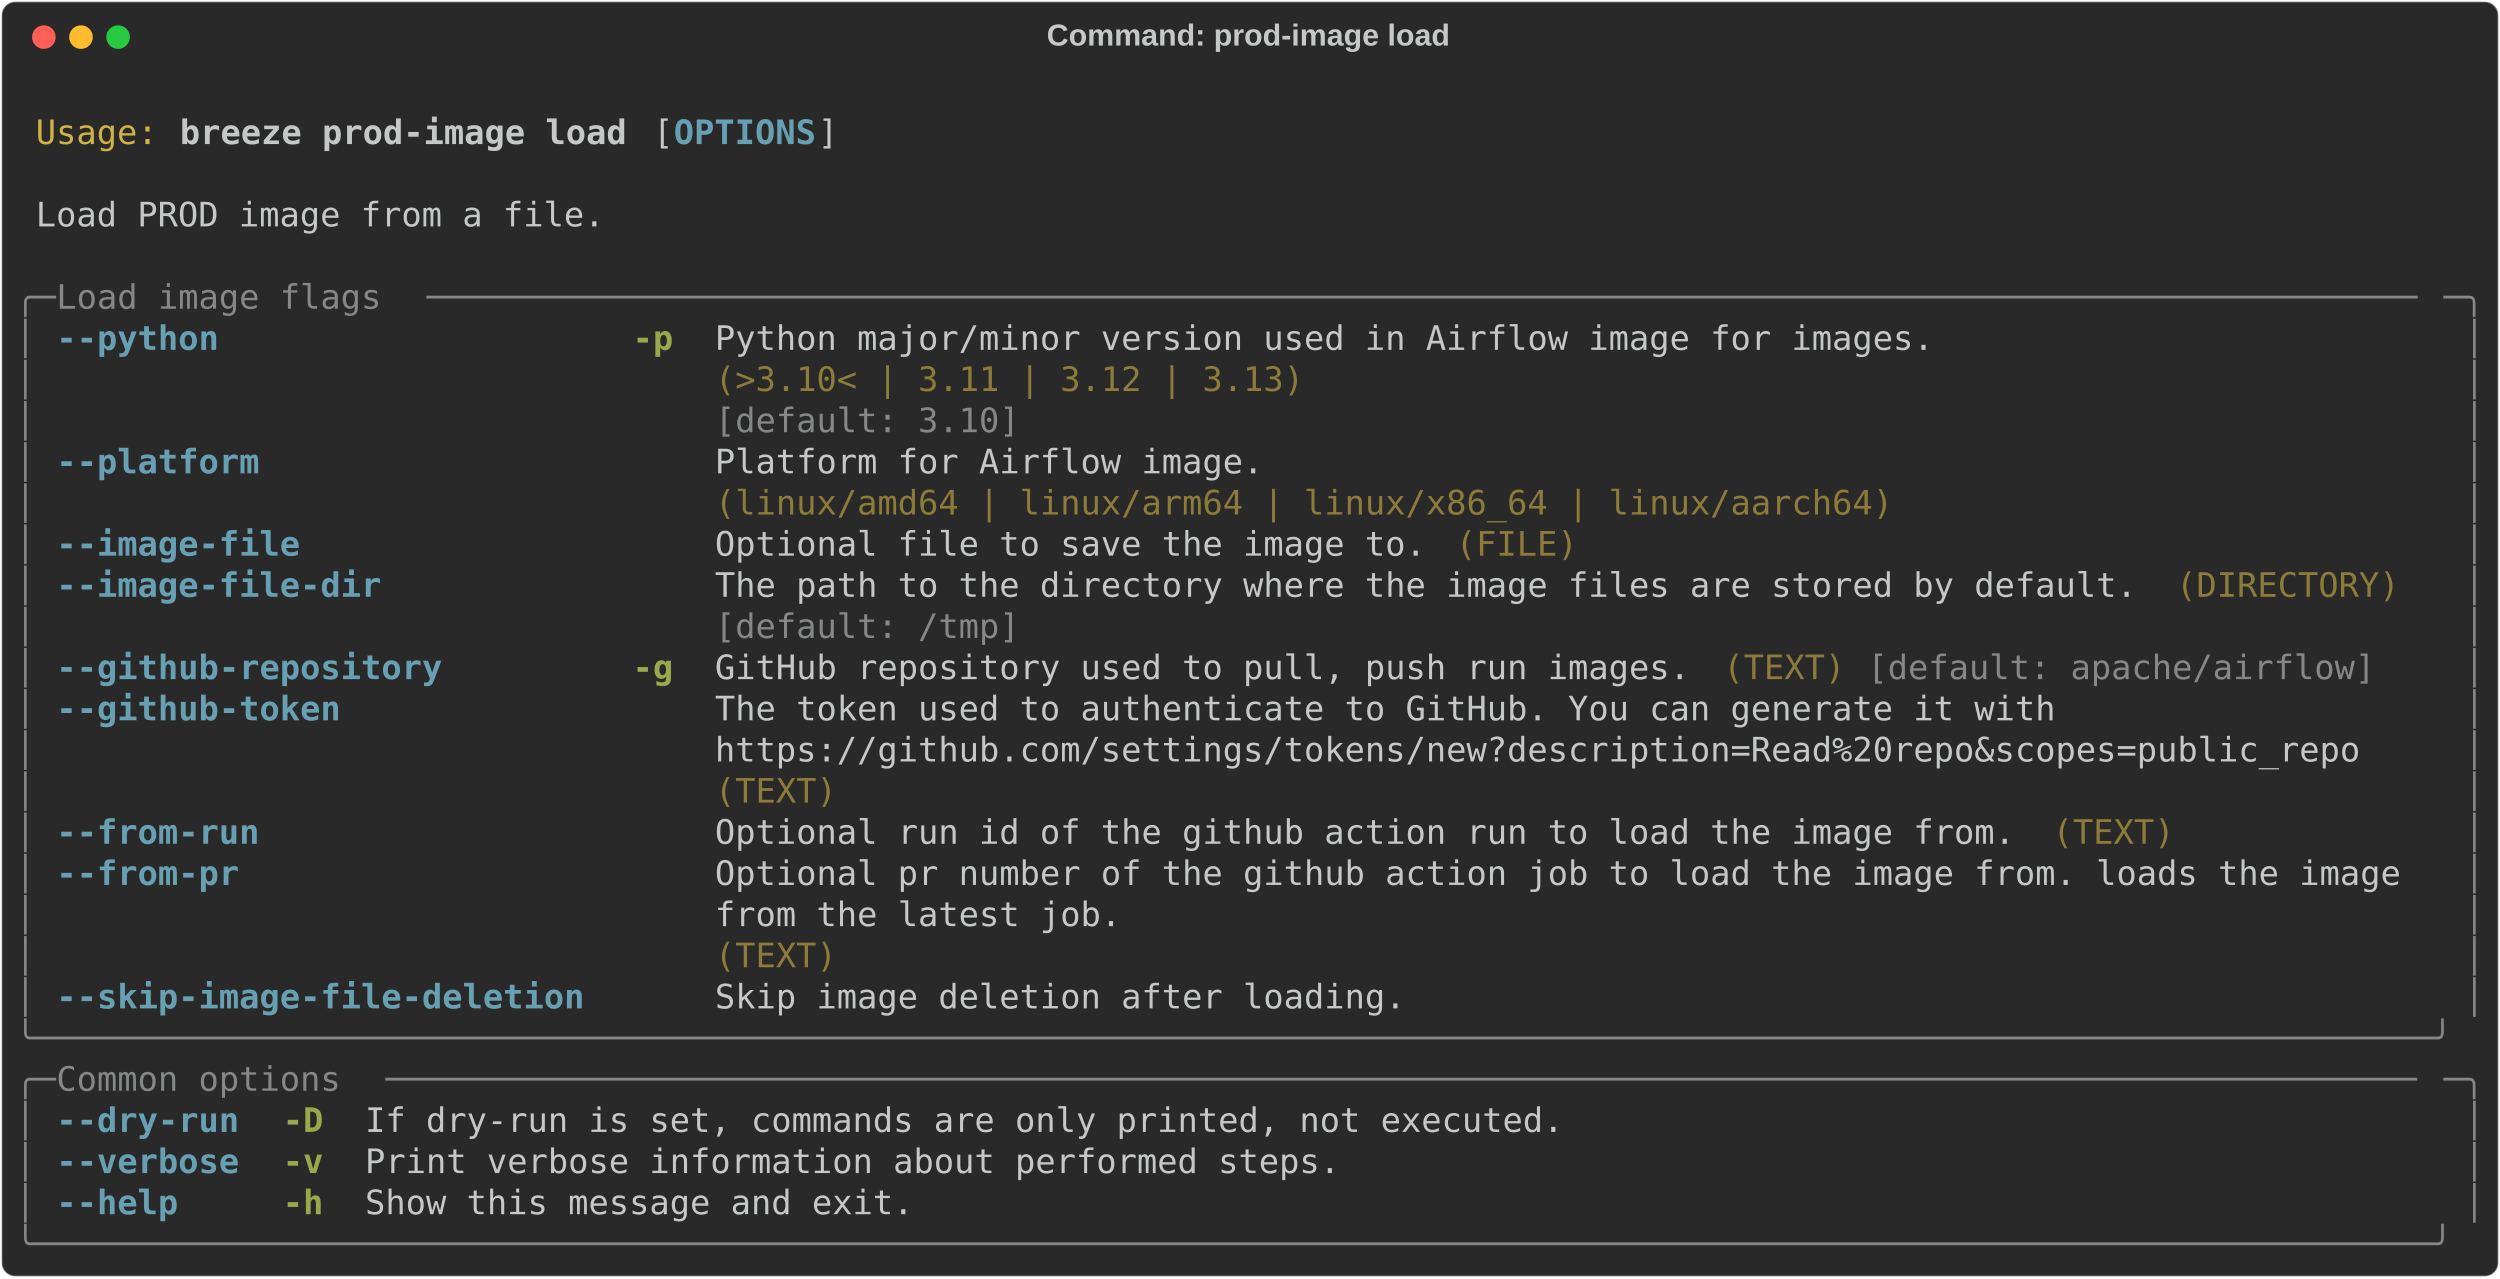
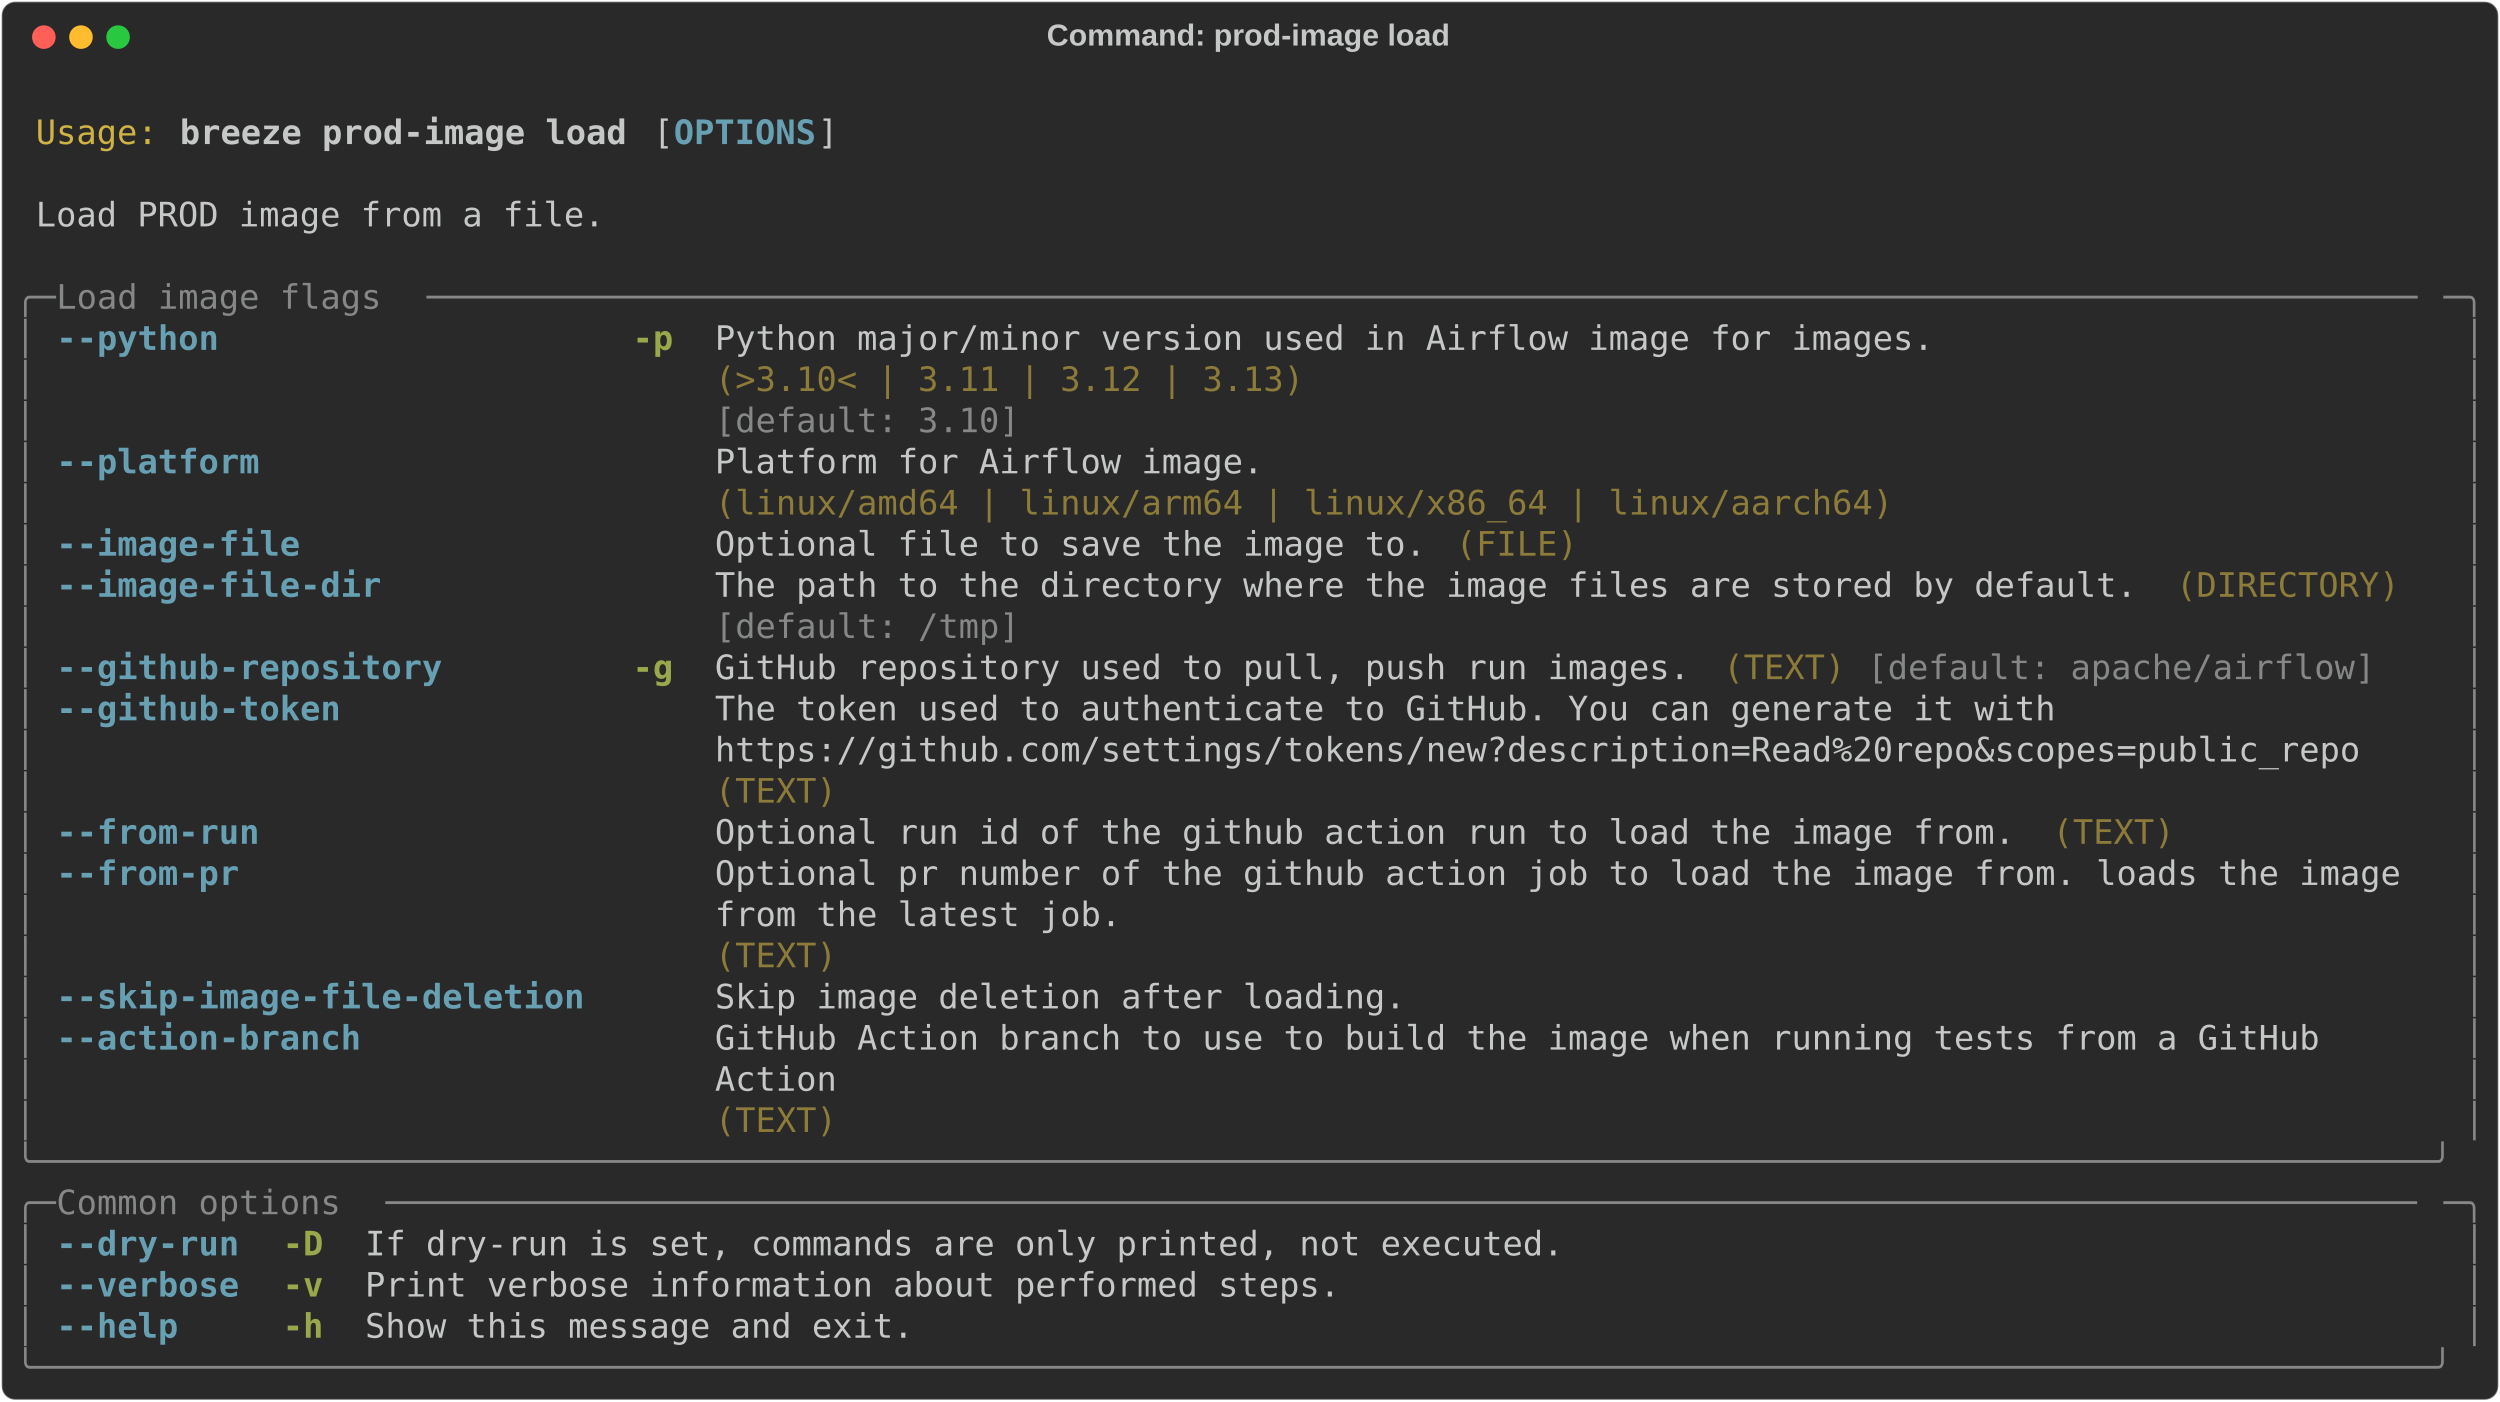
- <svg xmlns="http://www.w3.org/2000/svg" class="rich-terminal" viewBox="0 0 1482 757.6">
+ <svg xmlns="http://www.w3.org/2000/svg" class="rich-terminal" viewBox="0 0 1482 830.8">
  <style>

    @font-face {
        font-family: "Fira Code";
        src: local("FiraCode-Regular"),
                url("https://cdnjs.cloudflare.com/ajax/libs/firacode/6.2.0/woff2/FiraCode-Regular.woff2") format("woff2"),
                url("https://cdnjs.cloudflare.com/ajax/libs/firacode/6.2.0/woff/FiraCode-Regular.woff") format("woff");
        font-style: normal;
        font-weight: 400;
    }
    @font-face {
        font-family: "Fira Code";
        src: local("FiraCode-Bold"),
                url("https://cdnjs.cloudflare.com/ajax/libs/firacode/6.2.0/woff2/FiraCode-Bold.woff2") format("woff2"),
                url("https://cdnjs.cloudflare.com/ajax/libs/firacode/6.2.0/woff/FiraCode-Bold.woff") format("woff");
        font-style: bold;
        font-weight: 700;
    }

    .breeze-prod-image-load-matrix {
        font-family: Fira Code, monospace;
        font-size: 20px;
        line-height: 24.4px;
        font-variant-east-asian: full-width;
    }

    .breeze-prod-image-load-title {
        font-size: 18px;
        font-weight: bold;
        font-family: arial;
    }

    .breeze-prod-image-load-r1 { fill: #c5c8c6 }
.breeze-prod-image-load-r2 { fill: #d0b344 }
.breeze-prod-image-load-r3 { fill: #c5c8c6;font-weight: bold }
.breeze-prod-image-load-r4 { fill: #68a0b3;font-weight: bold }
.breeze-prod-image-load-r5 { fill: #868887 }
.breeze-prod-image-load-r6 { fill: #98a84b;font-weight: bold }
.breeze-prod-image-load-r7 { fill: #8d7b39 }
    </style>
  <defs>
    <clipPath id="breeze-prod-image-load-clip-terminal">
-       <rect x="0" y="0" width="1463.0" height="706.6" />
+       <rect x="0" y="0" width="1463.0" height="779.8" />
    </clipPath>
    <clipPath id="breeze-prod-image-load-line-0">
      <rect x="0" y="1.5" width="1464" height="24.65" />
    </clipPath>
    <clipPath id="breeze-prod-image-load-line-1">
      <rect x="0" y="25.9" width="1464" height="24.65" />
    </clipPath>
    <clipPath id="breeze-prod-image-load-line-2">
      <rect x="0" y="50.3" width="1464" height="24.65" />
    </clipPath>
    <clipPath id="breeze-prod-image-load-line-3">
      <rect x="0" y="74.7" width="1464" height="24.65" />
    </clipPath>
    <clipPath id="breeze-prod-image-load-line-4">
      <rect x="0" y="99.1" width="1464" height="24.65" />
    </clipPath>
    <clipPath id="breeze-prod-image-load-line-5">
      <rect x="0" y="123.5" width="1464" height="24.65" />
    </clipPath>
    <clipPath id="breeze-prod-image-load-line-6">
      <rect x="0" y="147.9" width="1464" height="24.65" />
    </clipPath>
    <clipPath id="breeze-prod-image-load-line-7">
      <rect x="0" y="172.3" width="1464" height="24.65" />
    </clipPath>
    <clipPath id="breeze-prod-image-load-line-8">
      <rect x="0" y="196.7" width="1464" height="24.65" />
    </clipPath>
    <clipPath id="breeze-prod-image-load-line-9">
      <rect x="0" y="221.1" width="1464" height="24.65" />
    </clipPath>
    <clipPath id="breeze-prod-image-load-line-10">
      <rect x="0" y="245.5" width="1464" height="24.65" />
    </clipPath>
    <clipPath id="breeze-prod-image-load-line-11">
      <rect x="0" y="269.9" width="1464" height="24.65" />
    </clipPath>
    <clipPath id="breeze-prod-image-load-line-12">
      <rect x="0" y="294.3" width="1464" height="24.65" />
    </clipPath>
    <clipPath id="breeze-prod-image-load-line-13">
      <rect x="0" y="318.7" width="1464" height="24.65" />
    </clipPath>
    <clipPath id="breeze-prod-image-load-line-14">
      <rect x="0" y="343.1" width="1464" height="24.65" />
    </clipPath>
    <clipPath id="breeze-prod-image-load-line-15">
      <rect x="0" y="367.5" width="1464" height="24.65" />
    </clipPath>
    <clipPath id="breeze-prod-image-load-line-16">
      <rect x="0" y="391.9" width="1464" height="24.65" />
    </clipPath>
    <clipPath id="breeze-prod-image-load-line-17">
      <rect x="0" y="416.3" width="1464" height="24.65" />
    </clipPath>
    <clipPath id="breeze-prod-image-load-line-18">
      <rect x="0" y="440.7" width="1464" height="24.65" />
    </clipPath>
    <clipPath id="breeze-prod-image-load-line-19">
      <rect x="0" y="465.1" width="1464" height="24.65" />
    </clipPath>
    <clipPath id="breeze-prod-image-load-line-20">
      <rect x="0" y="489.5" width="1464" height="24.65" />
    </clipPath>
    <clipPath id="breeze-prod-image-load-line-21">
      <rect x="0" y="513.9" width="1464" height="24.65" />
    </clipPath>
    <clipPath id="breeze-prod-image-load-line-22">
      <rect x="0" y="538.3" width="1464" height="24.65" />
    </clipPath>
    <clipPath id="breeze-prod-image-load-line-23">
      <rect x="0" y="562.7" width="1464" height="24.65" />
    </clipPath>
    <clipPath id="breeze-prod-image-load-line-24">
      <rect x="0" y="587.1" width="1464" height="24.65" />
    </clipPath>
    <clipPath id="breeze-prod-image-load-line-25">
      <rect x="0" y="611.5" width="1464" height="24.65" />
    </clipPath>
    <clipPath id="breeze-prod-image-load-line-26">
      <rect x="0" y="635.9" width="1464" height="24.65" />
    </clipPath>
    <clipPath id="breeze-prod-image-load-line-27">
      <rect x="0" y="660.3" width="1464" height="24.65" />
    </clipPath>
+     <clipPath id="breeze-prod-image-load-line-28">
+       <rect x="0" y="684.7" width="1464" height="24.65" />
+     </clipPath>
+     <clipPath id="breeze-prod-image-load-line-29">
+       <rect x="0" y="709.1" width="1464" height="24.65" />
+     </clipPath>
+     <clipPath id="breeze-prod-image-load-line-30">
+       <rect x="0" y="733.5" width="1464" height="24.65" />
+     </clipPath>
  </defs>
-   <rect fill="#292929" stroke="rgba(255,255,255,0.35)" stroke-width="1" x="1" y="1" width="1480" height="755.6" rx="8" />
+   <rect fill="#292929" stroke="rgba(255,255,255,0.35)" stroke-width="1" x="1" y="1" width="1480" height="828.8" rx="8" />
  <text class="breeze-prod-image-load-title" fill="#c5c8c6" text-anchor="middle" x="740" y="27">Command: prod-image load</text>
  <g transform="translate(26,22)">
    <circle cx="0" cy="0" r="7" fill="#ff5f57" />
    <circle cx="22" cy="0" r="7" fill="#febc2e" />
    <circle cx="44" cy="0" r="7" fill="#28c840" />
  </g>
  <g transform="translate(9, 41)" clip-path="url(#breeze-prod-image-load-clip-terminal)">
    <g class="breeze-prod-image-load-matrix">
      <text class="breeze-prod-image-load-r1" x="1464" y="20" textLength="12.2" clip-path="url(#breeze-prod-image-load-line-0)">
</text>
      <text class="breeze-prod-image-load-r2" x="12.2" y="44.4" textLength="73.2" clip-path="url(#breeze-prod-image-load-line-1)">Usage:</text>
      <text class="breeze-prod-image-load-r3" x="97.6" y="44.4" textLength="268.4" clip-path="url(#breeze-prod-image-load-line-1)">breeze prod-image load</text>
      <text class="breeze-prod-image-load-r1" x="378.2" y="44.4" textLength="12.2" clip-path="url(#breeze-prod-image-load-line-1)">[</text>
      <text class="breeze-prod-image-load-r4" x="390.4" y="44.4" textLength="85.4" clip-path="url(#breeze-prod-image-load-line-1)">OPTIONS</text>
      <text class="breeze-prod-image-load-r1" x="475.8" y="44.4" textLength="12.2" clip-path="url(#breeze-prod-image-load-line-1)">]</text>
      <text class="breeze-prod-image-load-r1" x="1464" y="44.4" textLength="12.2" clip-path="url(#breeze-prod-image-load-line-1)">
</text>
      <text class="breeze-prod-image-load-r1" x="1464" y="68.8" textLength="12.2" clip-path="url(#breeze-prod-image-load-line-2)">
</text>
      <text class="breeze-prod-image-load-r1" x="12.2" y="93.2" textLength="341.6" clip-path="url(#breeze-prod-image-load-line-3)">Load PROD image from a file.</text>
      <text class="breeze-prod-image-load-r1" x="1464" y="93.2" textLength="12.2" clip-path="url(#breeze-prod-image-load-line-3)">
</text>
      <text class="breeze-prod-image-load-r1" x="1464" y="117.6" textLength="12.2" clip-path="url(#breeze-prod-image-load-line-4)">
</text>
      <text class="breeze-prod-image-load-r5" x="0" y="142" textLength="24.4" clip-path="url(#breeze-prod-image-load-line-5)">╭─</text>
      <text class="breeze-prod-image-load-r5" x="24.4" y="142" textLength="219.6" clip-path="url(#breeze-prod-image-load-line-5)"> Load image flags </text>
      <text class="breeze-prod-image-load-r5" x="244" y="142" textLength="1195.6" clip-path="url(#breeze-prod-image-load-line-5)">──────────────────────────────────────────────────────────────────────────────────────────────────</text>
      <text class="breeze-prod-image-load-r5" x="1439.6" y="142" textLength="24.4" clip-path="url(#breeze-prod-image-load-line-5)">─╮</text>
      <text class="breeze-prod-image-load-r1" x="1464" y="142" textLength="12.2" clip-path="url(#breeze-prod-image-load-line-5)">
</text>
      <text class="breeze-prod-image-load-r5" x="0" y="166.4" textLength="12.2" clip-path="url(#breeze-prod-image-load-line-6)">│</text>
      <text class="breeze-prod-image-load-r4" x="24.4" y="166.4" textLength="97.6" clip-path="url(#breeze-prod-image-load-line-6)">--python</text>
      <text class="breeze-prod-image-load-r6" x="366" y="166.4" textLength="24.4" clip-path="url(#breeze-prod-image-load-line-6)">-p</text>
      <text class="breeze-prod-image-load-r1" x="414.8" y="166.4" textLength="732" clip-path="url(#breeze-prod-image-load-line-6)">Python major/minor version used in Airflow image for images.</text>
      <text class="breeze-prod-image-load-r5" x="1451.8" y="166.4" textLength="12.2" clip-path="url(#breeze-prod-image-load-line-6)">│</text>
      <text class="breeze-prod-image-load-r1" x="1464" y="166.4" textLength="12.2" clip-path="url(#breeze-prod-image-load-line-6)">
</text>
      <text class="breeze-prod-image-load-r5" x="0" y="190.8" textLength="12.2" clip-path="url(#breeze-prod-image-load-line-7)">│</text>
      <text class="breeze-prod-image-load-r7" x="414.8" y="190.8" textLength="732" clip-path="url(#breeze-prod-image-load-line-7)">(&gt;3.10&lt; | 3.11 | 3.12 | 3.13)                               </text>
      <text class="breeze-prod-image-load-r5" x="1451.8" y="190.8" textLength="12.2" clip-path="url(#breeze-prod-image-load-line-7)">│</text>
      <text class="breeze-prod-image-load-r1" x="1464" y="190.8" textLength="12.2" clip-path="url(#breeze-prod-image-load-line-7)">
</text>
      <text class="breeze-prod-image-load-r5" x="0" y="215.2" textLength="12.2" clip-path="url(#breeze-prod-image-load-line-8)">│</text>
      <text class="breeze-prod-image-load-r5" x="414.8" y="215.2" textLength="732" clip-path="url(#breeze-prod-image-load-line-8)">[default: 3.10]                                             </text>
      <text class="breeze-prod-image-load-r5" x="1451.8" y="215.2" textLength="12.2" clip-path="url(#breeze-prod-image-load-line-8)">│</text>
      <text class="breeze-prod-image-load-r1" x="1464" y="215.2" textLength="12.2" clip-path="url(#breeze-prod-image-load-line-8)">
</text>
      <text class="breeze-prod-image-load-r5" x="0" y="239.6" textLength="12.2" clip-path="url(#breeze-prod-image-load-line-9)">│</text>
      <text class="breeze-prod-image-load-r4" x="24.4" y="239.6" textLength="122" clip-path="url(#breeze-prod-image-load-line-9)">--platform</text>
      <text class="breeze-prod-image-load-r1" x="414.8" y="239.6" textLength="707.6" clip-path="url(#breeze-prod-image-load-line-9)">Platform for Airflow image.                               </text>
      <text class="breeze-prod-image-load-r5" x="1451.8" y="239.6" textLength="12.2" clip-path="url(#breeze-prod-image-load-line-9)">│</text>
      <text class="breeze-prod-image-load-r1" x="1464" y="239.6" textLength="12.2" clip-path="url(#breeze-prod-image-load-line-9)">
</text>
      <text class="breeze-prod-image-load-r5" x="0" y="264" textLength="12.2" clip-path="url(#breeze-prod-image-load-line-10)">│</text>
      <text class="breeze-prod-image-load-r7" x="414.8" y="264" textLength="707.6" clip-path="url(#breeze-prod-image-load-line-10)">(linux/amd64 | linux/arm64 | linux/x86_64 | linux/aarch64)</text>
      <text class="breeze-prod-image-load-r5" x="1451.8" y="264" textLength="12.2" clip-path="url(#breeze-prod-image-load-line-10)">│</text>
      <text class="breeze-prod-image-load-r1" x="1464" y="264" textLength="12.2" clip-path="url(#breeze-prod-image-load-line-10)">
</text>
      <text class="breeze-prod-image-load-r5" x="0" y="288.4" textLength="12.2" clip-path="url(#breeze-prod-image-load-line-11)">│</text>
      <text class="breeze-prod-image-load-r4" x="24.4" y="288.4" textLength="146.4" clip-path="url(#breeze-prod-image-load-line-11)">--image-file</text>
      <text class="breeze-prod-image-load-r1" x="414.8" y="288.4" textLength="427" clip-path="url(#breeze-prod-image-load-line-11)">Optional file to save the image to.</text>
      <text class="breeze-prod-image-load-r7" x="854" y="288.4" textLength="73.2" clip-path="url(#breeze-prod-image-load-line-11)">(FILE)</text>
      <text class="breeze-prod-image-load-r5" x="1451.8" y="288.4" textLength="12.2" clip-path="url(#breeze-prod-image-load-line-11)">│</text>
      <text class="breeze-prod-image-load-r1" x="1464" y="288.4" textLength="12.2" clip-path="url(#breeze-prod-image-load-line-11)">
</text>
      <text class="breeze-prod-image-load-r5" x="0" y="312.8" textLength="12.2" clip-path="url(#breeze-prod-image-load-line-12)">│</text>
      <text class="breeze-prod-image-load-r4" x="24.4" y="312.8" textLength="195.2" clip-path="url(#breeze-prod-image-load-line-12)">--image-file-dir</text>
      <text class="breeze-prod-image-load-r1" x="414.8" y="312.8" textLength="854" clip-path="url(#breeze-prod-image-load-line-12)">The path to the directory where the image files are stored by default.</text>
      <text class="breeze-prod-image-load-r7" x="1281" y="312.8" textLength="134.2" clip-path="url(#breeze-prod-image-load-line-12)">(DIRECTORY)</text>
      <text class="breeze-prod-image-load-r5" x="1451.8" y="312.8" textLength="12.2" clip-path="url(#breeze-prod-image-load-line-12)">│</text>
      <text class="breeze-prod-image-load-r1" x="1464" y="312.8" textLength="12.2" clip-path="url(#breeze-prod-image-load-line-12)">
</text>
      <text class="breeze-prod-image-load-r5" x="0" y="337.2" textLength="12.2" clip-path="url(#breeze-prod-image-load-line-13)">│</text>
      <text class="breeze-prod-image-load-r5" x="414.8" y="337.2" textLength="854" clip-path="url(#breeze-prod-image-load-line-13)">[default: /tmp]                                                       </text>
      <text class="breeze-prod-image-load-r5" x="1451.8" y="337.2" textLength="12.2" clip-path="url(#breeze-prod-image-load-line-13)">│</text>
      <text class="breeze-prod-image-load-r1" x="1464" y="337.2" textLength="12.2" clip-path="url(#breeze-prod-image-load-line-13)">
</text>
      <text class="breeze-prod-image-load-r5" x="0" y="361.6" textLength="12.2" clip-path="url(#breeze-prod-image-load-line-14)">│</text>
      <text class="breeze-prod-image-load-r4" x="24.4" y="361.6" textLength="231.8" clip-path="url(#breeze-prod-image-load-line-14)">--github-repository</text>
      <text class="breeze-prod-image-load-r6" x="366" y="361.6" textLength="24.4" clip-path="url(#breeze-prod-image-load-line-14)">-g</text>
      <text class="breeze-prod-image-load-r1" x="414.8" y="361.6" textLength="585.6" clip-path="url(#breeze-prod-image-load-line-14)">GitHub repository used to pull, push run images.</text>
      <text class="breeze-prod-image-load-r7" x="1012.6" y="361.6" textLength="73.2" clip-path="url(#breeze-prod-image-load-line-14)">(TEXT)</text>
      <text class="breeze-prod-image-load-r5" x="1098" y="361.6" textLength="305" clip-path="url(#breeze-prod-image-load-line-14)">[default: apache/airflow]</text>
      <text class="breeze-prod-image-load-r5" x="1451.8" y="361.6" textLength="12.2" clip-path="url(#breeze-prod-image-load-line-14)">│</text>
      <text class="breeze-prod-image-load-r1" x="1464" y="361.6" textLength="12.2" clip-path="url(#breeze-prod-image-load-line-14)">
</text>
      <text class="breeze-prod-image-load-r5" x="0" y="386" textLength="12.2" clip-path="url(#breeze-prod-image-load-line-15)">│</text>
      <text class="breeze-prod-image-load-r4" x="24.4" y="386" textLength="170.8" clip-path="url(#breeze-prod-image-load-line-15)">--github-token</text>
      <text class="breeze-prod-image-load-r1" x="414.8" y="386" textLength="1024.8" clip-path="url(#breeze-prod-image-load-line-15)">The token used to authenticate to GitHub. You can generate it with                  </text>
      <text class="breeze-prod-image-load-r5" x="1451.8" y="386" textLength="12.2" clip-path="url(#breeze-prod-image-load-line-15)">│</text>
      <text class="breeze-prod-image-load-r1" x="1464" y="386" textLength="12.2" clip-path="url(#breeze-prod-image-load-line-15)">
</text>
      <text class="breeze-prod-image-load-r5" x="0" y="410.4" textLength="12.2" clip-path="url(#breeze-prod-image-load-line-16)">│</text>
      <text class="breeze-prod-image-load-r1" x="414.8" y="410.4" textLength="1024.8" clip-path="url(#breeze-prod-image-load-line-16)">https://github.com/settings/tokens/new?description=Read%20repo&amp;scopes=public_repo   </text>
      <text class="breeze-prod-image-load-r5" x="1451.8" y="410.4" textLength="12.2" clip-path="url(#breeze-prod-image-load-line-16)">│</text>
      <text class="breeze-prod-image-load-r1" x="1464" y="410.4" textLength="12.2" clip-path="url(#breeze-prod-image-load-line-16)">
</text>
      <text class="breeze-prod-image-load-r5" x="0" y="434.8" textLength="12.2" clip-path="url(#breeze-prod-image-load-line-17)">│</text>
      <text class="breeze-prod-image-load-r7" x="414.8" y="434.8" textLength="1024.8" clip-path="url(#breeze-prod-image-load-line-17)">(TEXT)                                                                              </text>
      <text class="breeze-prod-image-load-r5" x="1451.8" y="434.8" textLength="12.2" clip-path="url(#breeze-prod-image-load-line-17)">│</text>
      <text class="breeze-prod-image-load-r1" x="1464" y="434.8" textLength="12.2" clip-path="url(#breeze-prod-image-load-line-17)">
</text>
      <text class="breeze-prod-image-load-r5" x="0" y="459.2" textLength="12.2" clip-path="url(#breeze-prod-image-load-line-18)">│</text>
      <text class="breeze-prod-image-load-r4" x="24.4" y="459.2" textLength="122" clip-path="url(#breeze-prod-image-load-line-18)">--from-run</text>
      <text class="breeze-prod-image-load-r1" x="414.8" y="459.2" textLength="780.8" clip-path="url(#breeze-prod-image-load-line-18)">Optional run id of the github action run to load the image from.</text>
      <text class="breeze-prod-image-load-r7" x="1207.8" y="459.2" textLength="73.2" clip-path="url(#breeze-prod-image-load-line-18)">(TEXT)</text>
      <text class="breeze-prod-image-load-r5" x="1451.8" y="459.2" textLength="12.2" clip-path="url(#breeze-prod-image-load-line-18)">│</text>
      <text class="breeze-prod-image-load-r1" x="1464" y="459.2" textLength="12.2" clip-path="url(#breeze-prod-image-load-line-18)">
</text>
      <text class="breeze-prod-image-load-r5" x="0" y="483.6" textLength="12.2" clip-path="url(#breeze-prod-image-load-line-19)">│</text>
      <text class="breeze-prod-image-load-r4" x="24.4" y="483.6" textLength="109.8" clip-path="url(#breeze-prod-image-load-line-19)">--from-pr</text>
      <text class="breeze-prod-image-load-r1" x="414.8" y="483.6" textLength="1024.8" clip-path="url(#breeze-prod-image-load-line-19)">Optional pr number of the github action job to load the image from. loads the image </text>
      <text class="breeze-prod-image-load-r5" x="1451.8" y="483.6" textLength="12.2" clip-path="url(#breeze-prod-image-load-line-19)">│</text>
      <text class="breeze-prod-image-load-r1" x="1464" y="483.6" textLength="12.2" clip-path="url(#breeze-prod-image-load-line-19)">
</text>
      <text class="breeze-prod-image-load-r5" x="0" y="508" textLength="12.2" clip-path="url(#breeze-prod-image-load-line-20)">│</text>
      <text class="breeze-prod-image-load-r1" x="414.8" y="508" textLength="1024.8" clip-path="url(#breeze-prod-image-load-line-20)">from the latest job.                                                                </text>
      <text class="breeze-prod-image-load-r5" x="1451.8" y="508" textLength="12.2" clip-path="url(#breeze-prod-image-load-line-20)">│</text>
      <text class="breeze-prod-image-load-r1" x="1464" y="508" textLength="12.2" clip-path="url(#breeze-prod-image-load-line-20)">
</text>
      <text class="breeze-prod-image-load-r5" x="0" y="532.4" textLength="12.2" clip-path="url(#breeze-prod-image-load-line-21)">│</text>
      <text class="breeze-prod-image-load-r7" x="414.8" y="532.4" textLength="1024.8" clip-path="url(#breeze-prod-image-load-line-21)">(TEXT)                                                                              </text>
      <text class="breeze-prod-image-load-r5" x="1451.8" y="532.4" textLength="12.2" clip-path="url(#breeze-prod-image-load-line-21)">│</text>
      <text class="breeze-prod-image-load-r1" x="1464" y="532.4" textLength="12.2" clip-path="url(#breeze-prod-image-load-line-21)">
</text>
      <text class="breeze-prod-image-load-r5" x="0" y="556.8" textLength="12.2" clip-path="url(#breeze-prod-image-load-line-22)">│</text>
      <text class="breeze-prod-image-load-r4" x="24.4" y="556.8" textLength="317.2" clip-path="url(#breeze-prod-image-load-line-22)">--skip-image-file-deletion</text>
      <text class="breeze-prod-image-load-r1" x="414.8" y="556.8" textLength="414.8" clip-path="url(#breeze-prod-image-load-line-22)">Skip image deletion after loading.</text>
      <text class="breeze-prod-image-load-r5" x="1451.8" y="556.8" textLength="12.2" clip-path="url(#breeze-prod-image-load-line-22)">│</text>
      <text class="breeze-prod-image-load-r1" x="1464" y="556.8" textLength="12.2" clip-path="url(#breeze-prod-image-load-line-22)">
</text>
-       <text class="breeze-prod-image-load-r5" x="0" y="581.2" textLength="1464" clip-path="url(#breeze-prod-image-load-line-23)">╰──────────────────────────────────────────────────────────────────────────────────────────────────────────────────────╯</text>
+       <text class="breeze-prod-image-load-r5" x="0" y="581.2" textLength="12.2" clip-path="url(#breeze-prod-image-load-line-23)">│</text>
+       <text class="breeze-prod-image-load-r4" x="24.4" y="581.2" textLength="183" clip-path="url(#breeze-prod-image-load-line-23)">--action-branch</text>
+       <text class="breeze-prod-image-load-r1" x="414.8" y="581.2" textLength="1024.8" clip-path="url(#breeze-prod-image-load-line-23)">GitHub Action branch to use to build the image when running tests from a GitHub     </text>
+       <text class="breeze-prod-image-load-r5" x="1451.8" y="581.2" textLength="12.2" clip-path="url(#breeze-prod-image-load-line-23)">│</text>
      <text class="breeze-prod-image-load-r1" x="1464" y="581.2" textLength="12.2" clip-path="url(#breeze-prod-image-load-line-23)">
</text>
-       <text class="breeze-prod-image-load-r5" x="0" y="605.6" textLength="24.4" clip-path="url(#breeze-prod-image-load-line-24)">╭─</text>
-       <text class="breeze-prod-image-load-r5" x="24.4" y="605.6" textLength="195.2" clip-path="url(#breeze-prod-image-load-line-24)"> Common options </text>
-       <text class="breeze-prod-image-load-r5" x="219.6" y="605.6" textLength="1220" clip-path="url(#breeze-prod-image-load-line-24)">────────────────────────────────────────────────────────────────────────────────────────────────────</text>
-       <text class="breeze-prod-image-load-r5" x="1439.6" y="605.6" textLength="24.4" clip-path="url(#breeze-prod-image-load-line-24)">─╮</text>
+       <text class="breeze-prod-image-load-r5" x="0" y="605.6" textLength="12.2" clip-path="url(#breeze-prod-image-load-line-24)">│</text>
+       <text class="breeze-prod-image-load-r1" x="414.8" y="605.6" textLength="1024.8" clip-path="url(#breeze-prod-image-load-line-24)">Action                                                                              </text>
+       <text class="breeze-prod-image-load-r5" x="1451.8" y="605.6" textLength="12.2" clip-path="url(#breeze-prod-image-load-line-24)">│</text>
      <text class="breeze-prod-image-load-r1" x="1464" y="605.6" textLength="12.2" clip-path="url(#breeze-prod-image-load-line-24)">
</text>
      <text class="breeze-prod-image-load-r5" x="0" y="630" textLength="12.2" clip-path="url(#breeze-prod-image-load-line-25)">│</text>
-       <text class="breeze-prod-image-load-r4" x="24.4" y="630" textLength="109.8" clip-path="url(#breeze-prod-image-load-line-25)">--dry-run</text>
-       <text class="breeze-prod-image-load-r6" x="158.6" y="630" textLength="24.4" clip-path="url(#breeze-prod-image-load-line-25)">-D</text>
-       <text class="breeze-prod-image-load-r1" x="207.4" y="630" textLength="719.8" clip-path="url(#breeze-prod-image-load-line-25)">If dry-run is set, commands are only printed, not executed.</text>
+       <text class="breeze-prod-image-load-r7" x="414.8" y="630" textLength="1024.8" clip-path="url(#breeze-prod-image-load-line-25)">(TEXT)                                                                              </text>
      <text class="breeze-prod-image-load-r5" x="1451.8" y="630" textLength="12.2" clip-path="url(#breeze-prod-image-load-line-25)">│</text>
      <text class="breeze-prod-image-load-r1" x="1464" y="630" textLength="12.2" clip-path="url(#breeze-prod-image-load-line-25)">
</text>
-       <text class="breeze-prod-image-load-r5" x="0" y="654.4" textLength="12.2" clip-path="url(#breeze-prod-image-load-line-26)">│</text>
-       <text class="breeze-prod-image-load-r4" x="24.4" y="654.4" textLength="109.8" clip-path="url(#breeze-prod-image-load-line-26)">--verbose</text>
-       <text class="breeze-prod-image-load-r6" x="158.6" y="654.4" textLength="24.4" clip-path="url(#breeze-prod-image-load-line-26)">-v</text>
-       <text class="breeze-prod-image-load-r1" x="207.4" y="654.4" textLength="585.6" clip-path="url(#breeze-prod-image-load-line-26)">Print verbose information about performed steps.</text>
-       <text class="breeze-prod-image-load-r5" x="1451.8" y="654.4" textLength="12.2" clip-path="url(#breeze-prod-image-load-line-26)">│</text>
+       <text class="breeze-prod-image-load-r5" x="0" y="654.4" textLength="1464" clip-path="url(#breeze-prod-image-load-line-26)">╰──────────────────────────────────────────────────────────────────────────────────────────────────────────────────────╯</text>
      <text class="breeze-prod-image-load-r1" x="1464" y="654.4" textLength="12.2" clip-path="url(#breeze-prod-image-load-line-26)">
</text>
-       <text class="breeze-prod-image-load-r5" x="0" y="678.8" textLength="12.2" clip-path="url(#breeze-prod-image-load-line-27)">│</text>
-       <text class="breeze-prod-image-load-r4" x="24.4" y="678.8" textLength="73.2" clip-path="url(#breeze-prod-image-load-line-27)">--help</text>
-       <text class="breeze-prod-image-load-r6" x="158.6" y="678.8" textLength="24.4" clip-path="url(#breeze-prod-image-load-line-27)">-h</text>
-       <text class="breeze-prod-image-load-r1" x="207.4" y="678.8" textLength="329.4" clip-path="url(#breeze-prod-image-load-line-27)">Show this message and exit.</text>
-       <text class="breeze-prod-image-load-r5" x="1451.8" y="678.8" textLength="12.2" clip-path="url(#breeze-prod-image-load-line-27)">│</text>
+       <text class="breeze-prod-image-load-r5" x="0" y="678.8" textLength="24.4" clip-path="url(#breeze-prod-image-load-line-27)">╭─</text>
+       <text class="breeze-prod-image-load-r5" x="24.4" y="678.8" textLength="195.2" clip-path="url(#breeze-prod-image-load-line-27)"> Common options </text>
+       <text class="breeze-prod-image-load-r5" x="219.6" y="678.8" textLength="1220" clip-path="url(#breeze-prod-image-load-line-27)">────────────────────────────────────────────────────────────────────────────────────────────────────</text>
+       <text class="breeze-prod-image-load-r5" x="1439.6" y="678.8" textLength="24.4" clip-path="url(#breeze-prod-image-load-line-27)">─╮</text>
      <text class="breeze-prod-image-load-r1" x="1464" y="678.8" textLength="12.2" clip-path="url(#breeze-prod-image-load-line-27)">
</text>
-       <text class="breeze-prod-image-load-r5" x="0" y="703.2" textLength="1464" clip-path="url(#breeze-prod-image-load-line-28)">╰──────────────────────────────────────────────────────────────────────────────────────────────────────────────────────╯</text>
+       <text class="breeze-prod-image-load-r5" x="0" y="703.2" textLength="12.2" clip-path="url(#breeze-prod-image-load-line-28)">│</text>
+       <text class="breeze-prod-image-load-r4" x="24.4" y="703.2" textLength="109.8" clip-path="url(#breeze-prod-image-load-line-28)">--dry-run</text>
+       <text class="breeze-prod-image-load-r6" x="158.6" y="703.2" textLength="24.4" clip-path="url(#breeze-prod-image-load-line-28)">-D</text>
+       <text class="breeze-prod-image-load-r1" x="207.4" y="703.2" textLength="719.8" clip-path="url(#breeze-prod-image-load-line-28)">If dry-run is set, commands are only printed, not executed.</text>
+       <text class="breeze-prod-image-load-r5" x="1451.8" y="703.2" textLength="12.2" clip-path="url(#breeze-prod-image-load-line-28)">│</text>
      <text class="breeze-prod-image-load-r1" x="1464" y="703.2" textLength="12.2" clip-path="url(#breeze-prod-image-load-line-28)">
+ </text>
+       <text class="breeze-prod-image-load-r5" x="0" y="727.6" textLength="12.2" clip-path="url(#breeze-prod-image-load-line-29)">│</text>
+       <text class="breeze-prod-image-load-r4" x="24.4" y="727.6" textLength="109.8" clip-path="url(#breeze-prod-image-load-line-29)">--verbose</text>
+       <text class="breeze-prod-image-load-r6" x="158.6" y="727.6" textLength="24.4" clip-path="url(#breeze-prod-image-load-line-29)">-v</text>
+       <text class="breeze-prod-image-load-r1" x="207.4" y="727.6" textLength="585.6" clip-path="url(#breeze-prod-image-load-line-29)">Print verbose information about performed steps.</text>
+       <text class="breeze-prod-image-load-r5" x="1451.8" y="727.6" textLength="12.2" clip-path="url(#breeze-prod-image-load-line-29)">│</text>
+       <text class="breeze-prod-image-load-r1" x="1464" y="727.6" textLength="12.2" clip-path="url(#breeze-prod-image-load-line-29)">
+ </text>
+       <text class="breeze-prod-image-load-r5" x="0" y="752" textLength="12.2" clip-path="url(#breeze-prod-image-load-line-30)">│</text>
+       <text class="breeze-prod-image-load-r4" x="24.4" y="752" textLength="73.2" clip-path="url(#breeze-prod-image-load-line-30)">--help</text>
+       <text class="breeze-prod-image-load-r6" x="158.6" y="752" textLength="24.4" clip-path="url(#breeze-prod-image-load-line-30)">-h</text>
+       <text class="breeze-prod-image-load-r1" x="207.4" y="752" textLength="329.4" clip-path="url(#breeze-prod-image-load-line-30)">Show this message and exit.</text>
+       <text class="breeze-prod-image-load-r5" x="1451.8" y="752" textLength="12.2" clip-path="url(#breeze-prod-image-load-line-30)">│</text>
+       <text class="breeze-prod-image-load-r1" x="1464" y="752" textLength="12.2" clip-path="url(#breeze-prod-image-load-line-30)">
+ </text>
+       <text class="breeze-prod-image-load-r5" x="0" y="776.4" textLength="1464" clip-path="url(#breeze-prod-image-load-line-31)">╰──────────────────────────────────────────────────────────────────────────────────────────────────────────────────────╯</text>
+       <text class="breeze-prod-image-load-r1" x="1464" y="776.4" textLength="12.2" clip-path="url(#breeze-prod-image-load-line-31)">
</text>
    </g>
  </g>
</svg>
